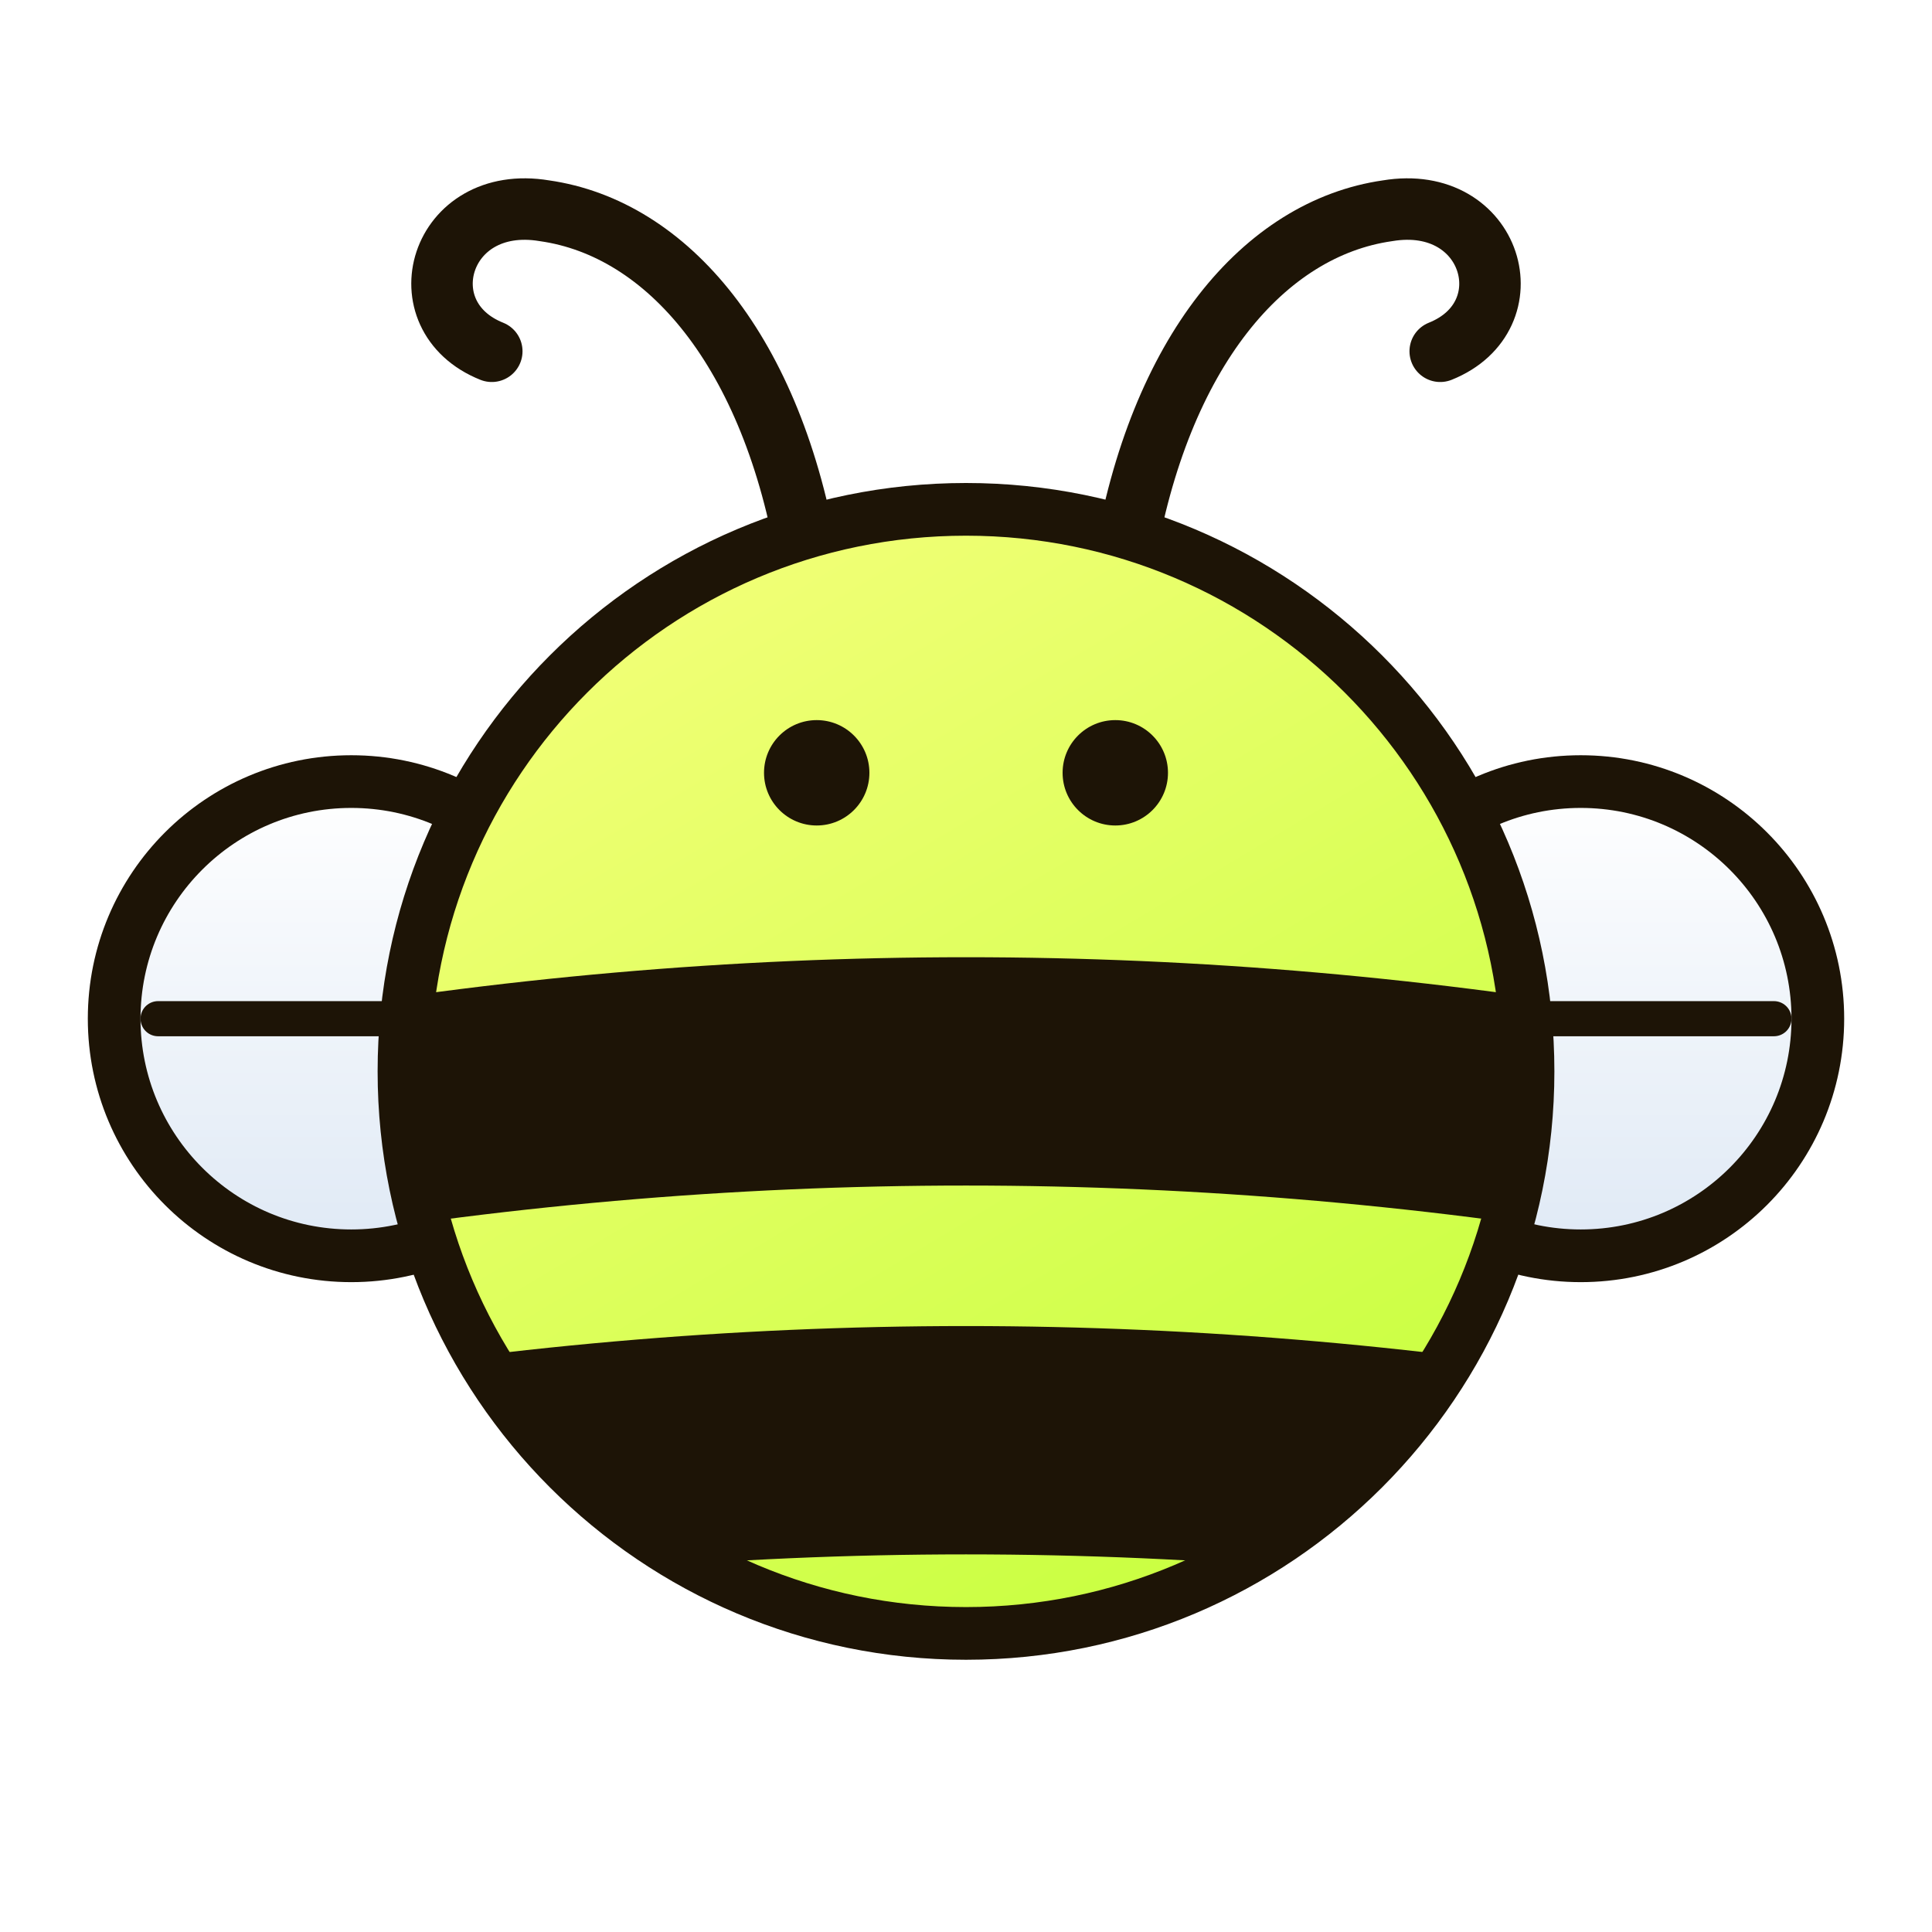
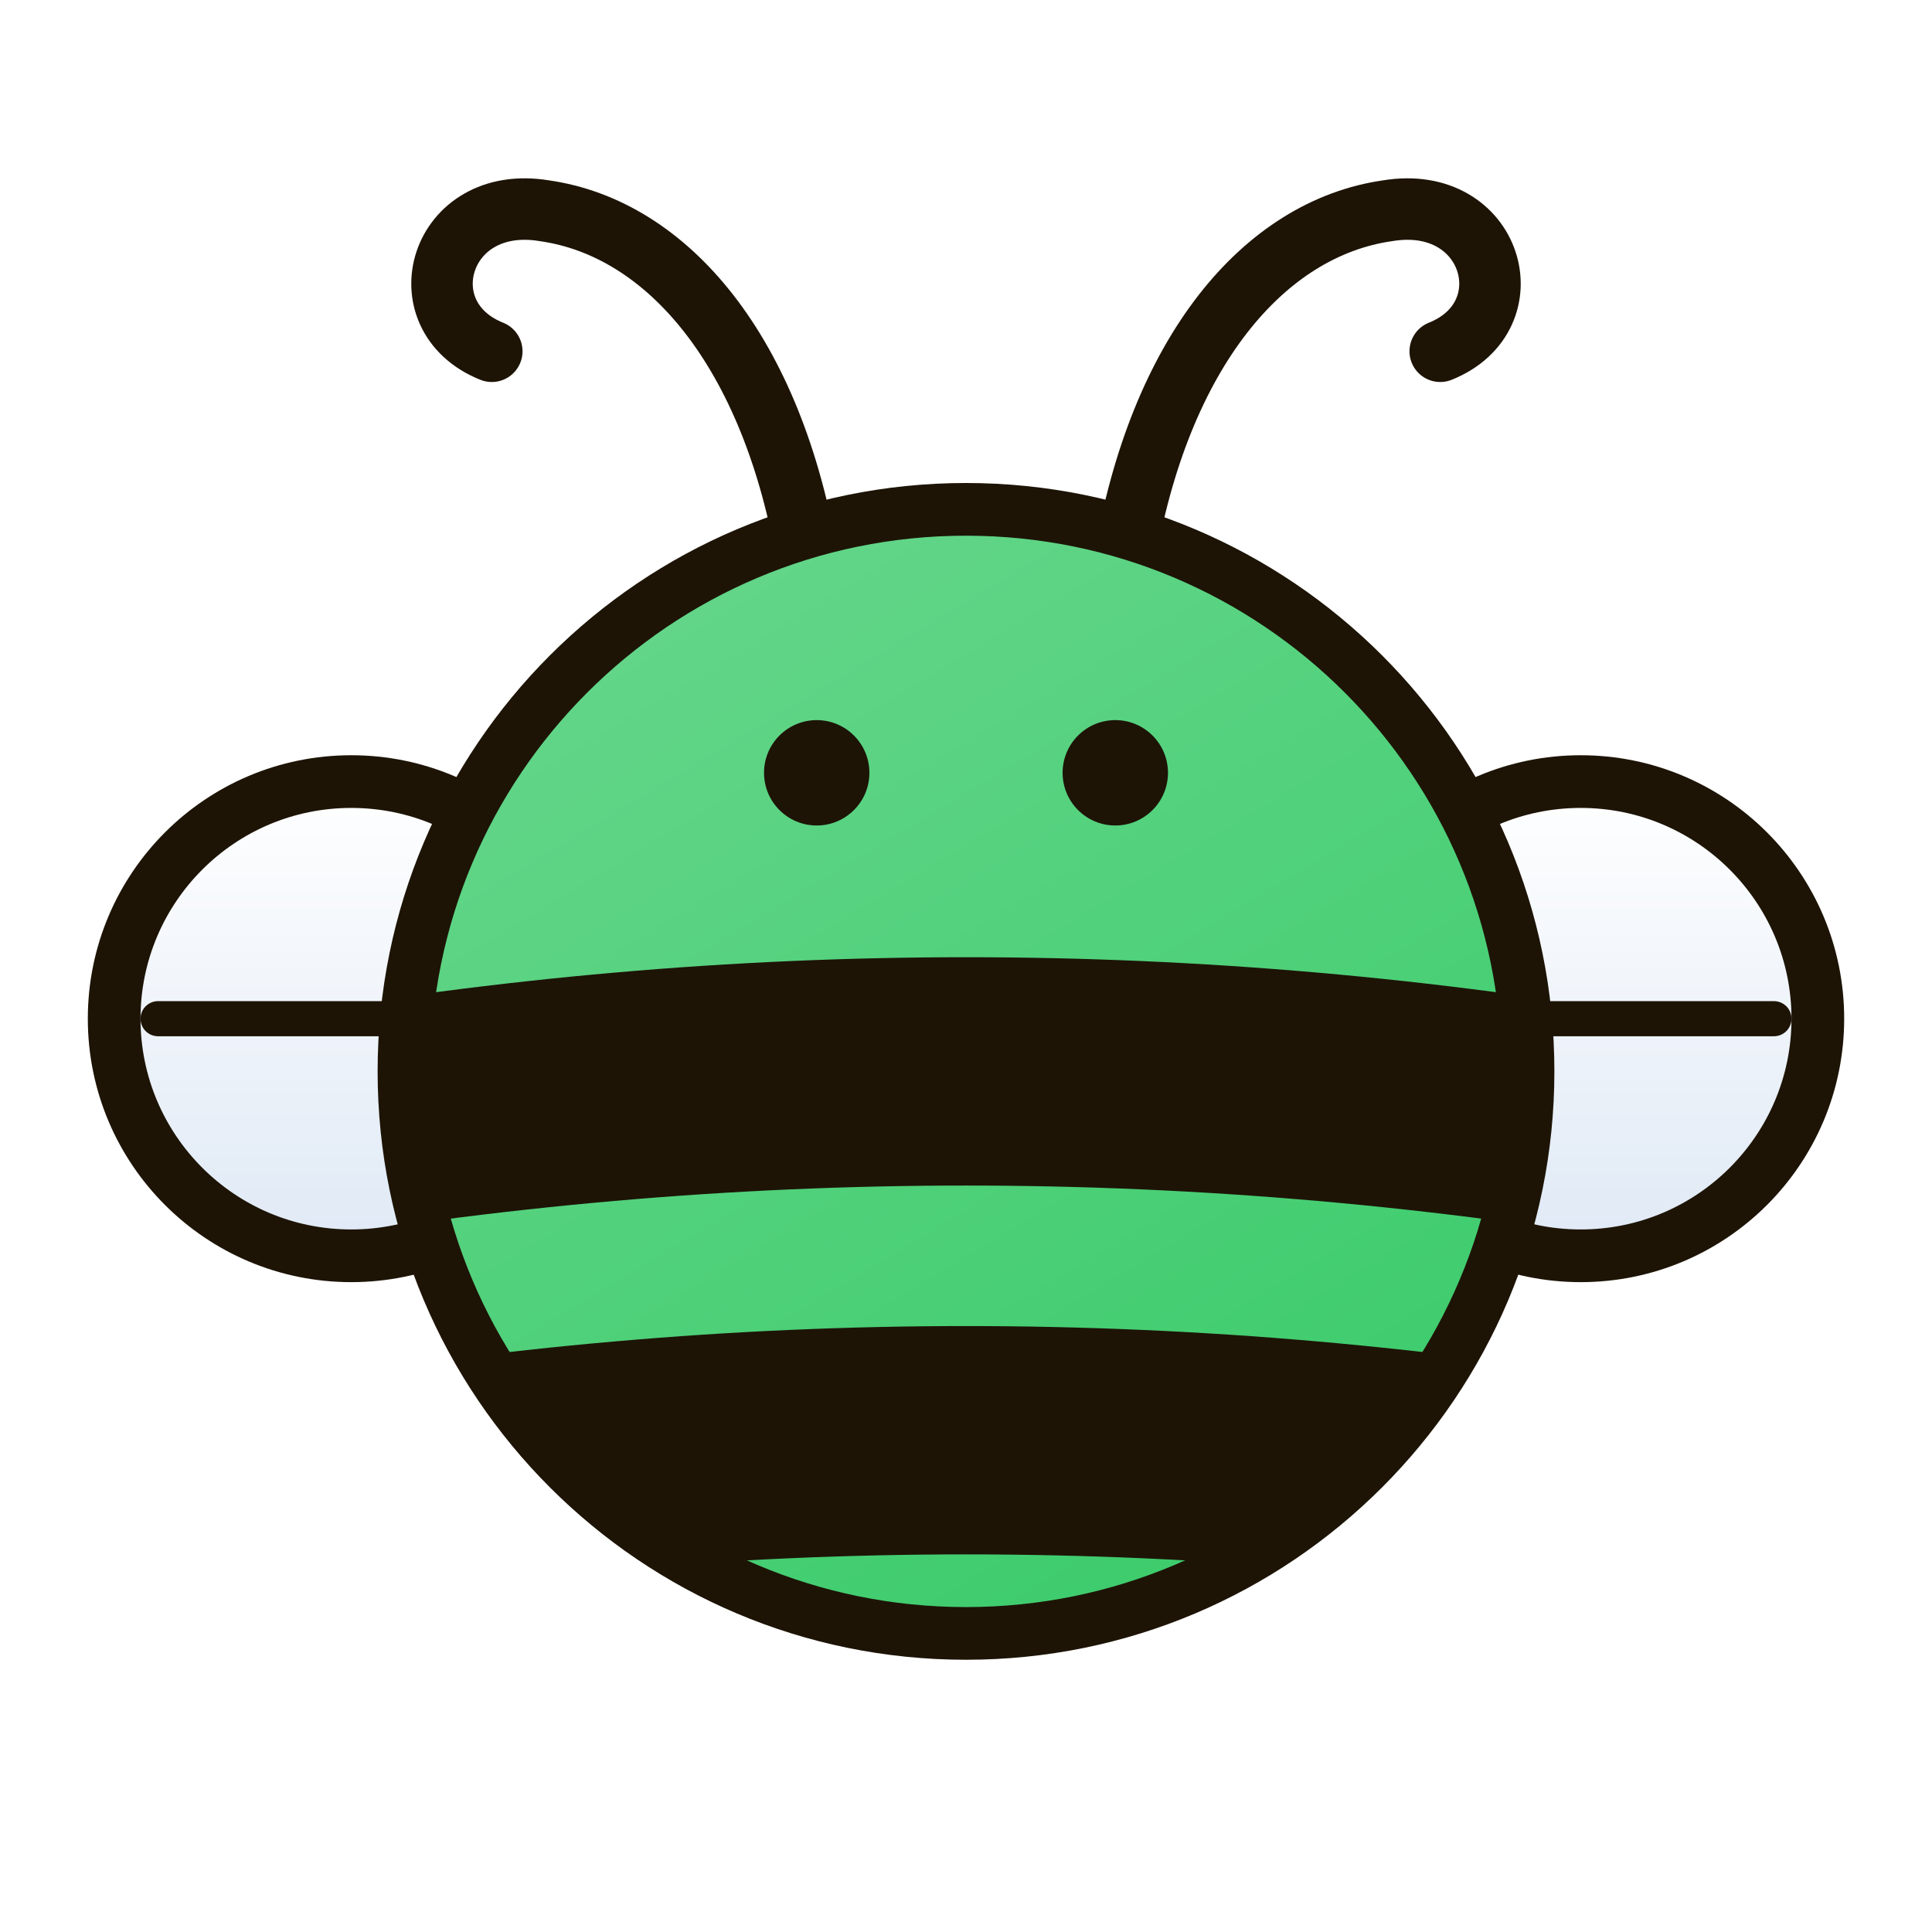
<svg xmlns="http://www.w3.org/2000/svg" viewBox="-110 -110 220 220" width="512" height="512">
  <defs>
    <linearGradient id="bee-body" x1=".2" y1="0" x2=".8" y2="1">
-       <stop offset="0" stop-color="#f4ff7a" />
-       <stop offset="1" stop-color="#c6ff3d" />
+       <stop offset="0" stop-color="#66d68b" />
+       <stop offset="1" stop-color="#3acb6a" />
    </linearGradient>
    <linearGradient id="bee-wing" x1="0" y1="0" x2="0" y2="1">
      <stop offset="0" stop-color="#ffffff" />
      <stop offset="1" stop-color="#dfe9f5" />
    </linearGradient>
    <clipPath id="bee-clip">
      <circle cx="0" cy="12" r="64" />
    </clipPath>
  </defs>
  <g fill="none" stroke="#1d1406" stroke-width="7" stroke-linecap="round">
    <path d="M -18 -46 C -22 -70 -34 -84 -48 -86 C -60 -88 -64 -74 -54 -70" />
    <path d="M 18 -46 C 22 -70 34 -84 48 -86 C 60 -88 64 -74 54 -70" />
  </g>
  <g stroke="#1d1406" stroke-width="6" stroke-linecap="round">
    <circle cx="-70" cy="6" r="27" fill="url(#bee-wing)" />
    <circle cx="70" cy="6" r="27" fill="url(#bee-wing)" />
    <path d="M -50 6 H -92" fill="none" stroke-width="4" />
    <path d="M 50 6 H 92" fill="none" stroke-width="4" />
  </g>
  <circle cx="0" cy="12" r="64" fill="url(#bee-body)" stroke="#1d1406" stroke-width="6" />
  <g clip-path="url(#bee-clip)" fill="#1d1406">
    <path d="M -80 6 Q 0 -8 80 6 V 32 Q 0 18 -80 32 Z" />
    <path d="M -80 48 Q 0 34 80 48 V 74 Q 0 60 -80 74 Z" />
  </g>
  <g fill="#1d1406">
    <circle cx="-17" cy="-22" r="6" />
    <circle cx="17" cy="-22" r="6" />
  </g>
</svg>
